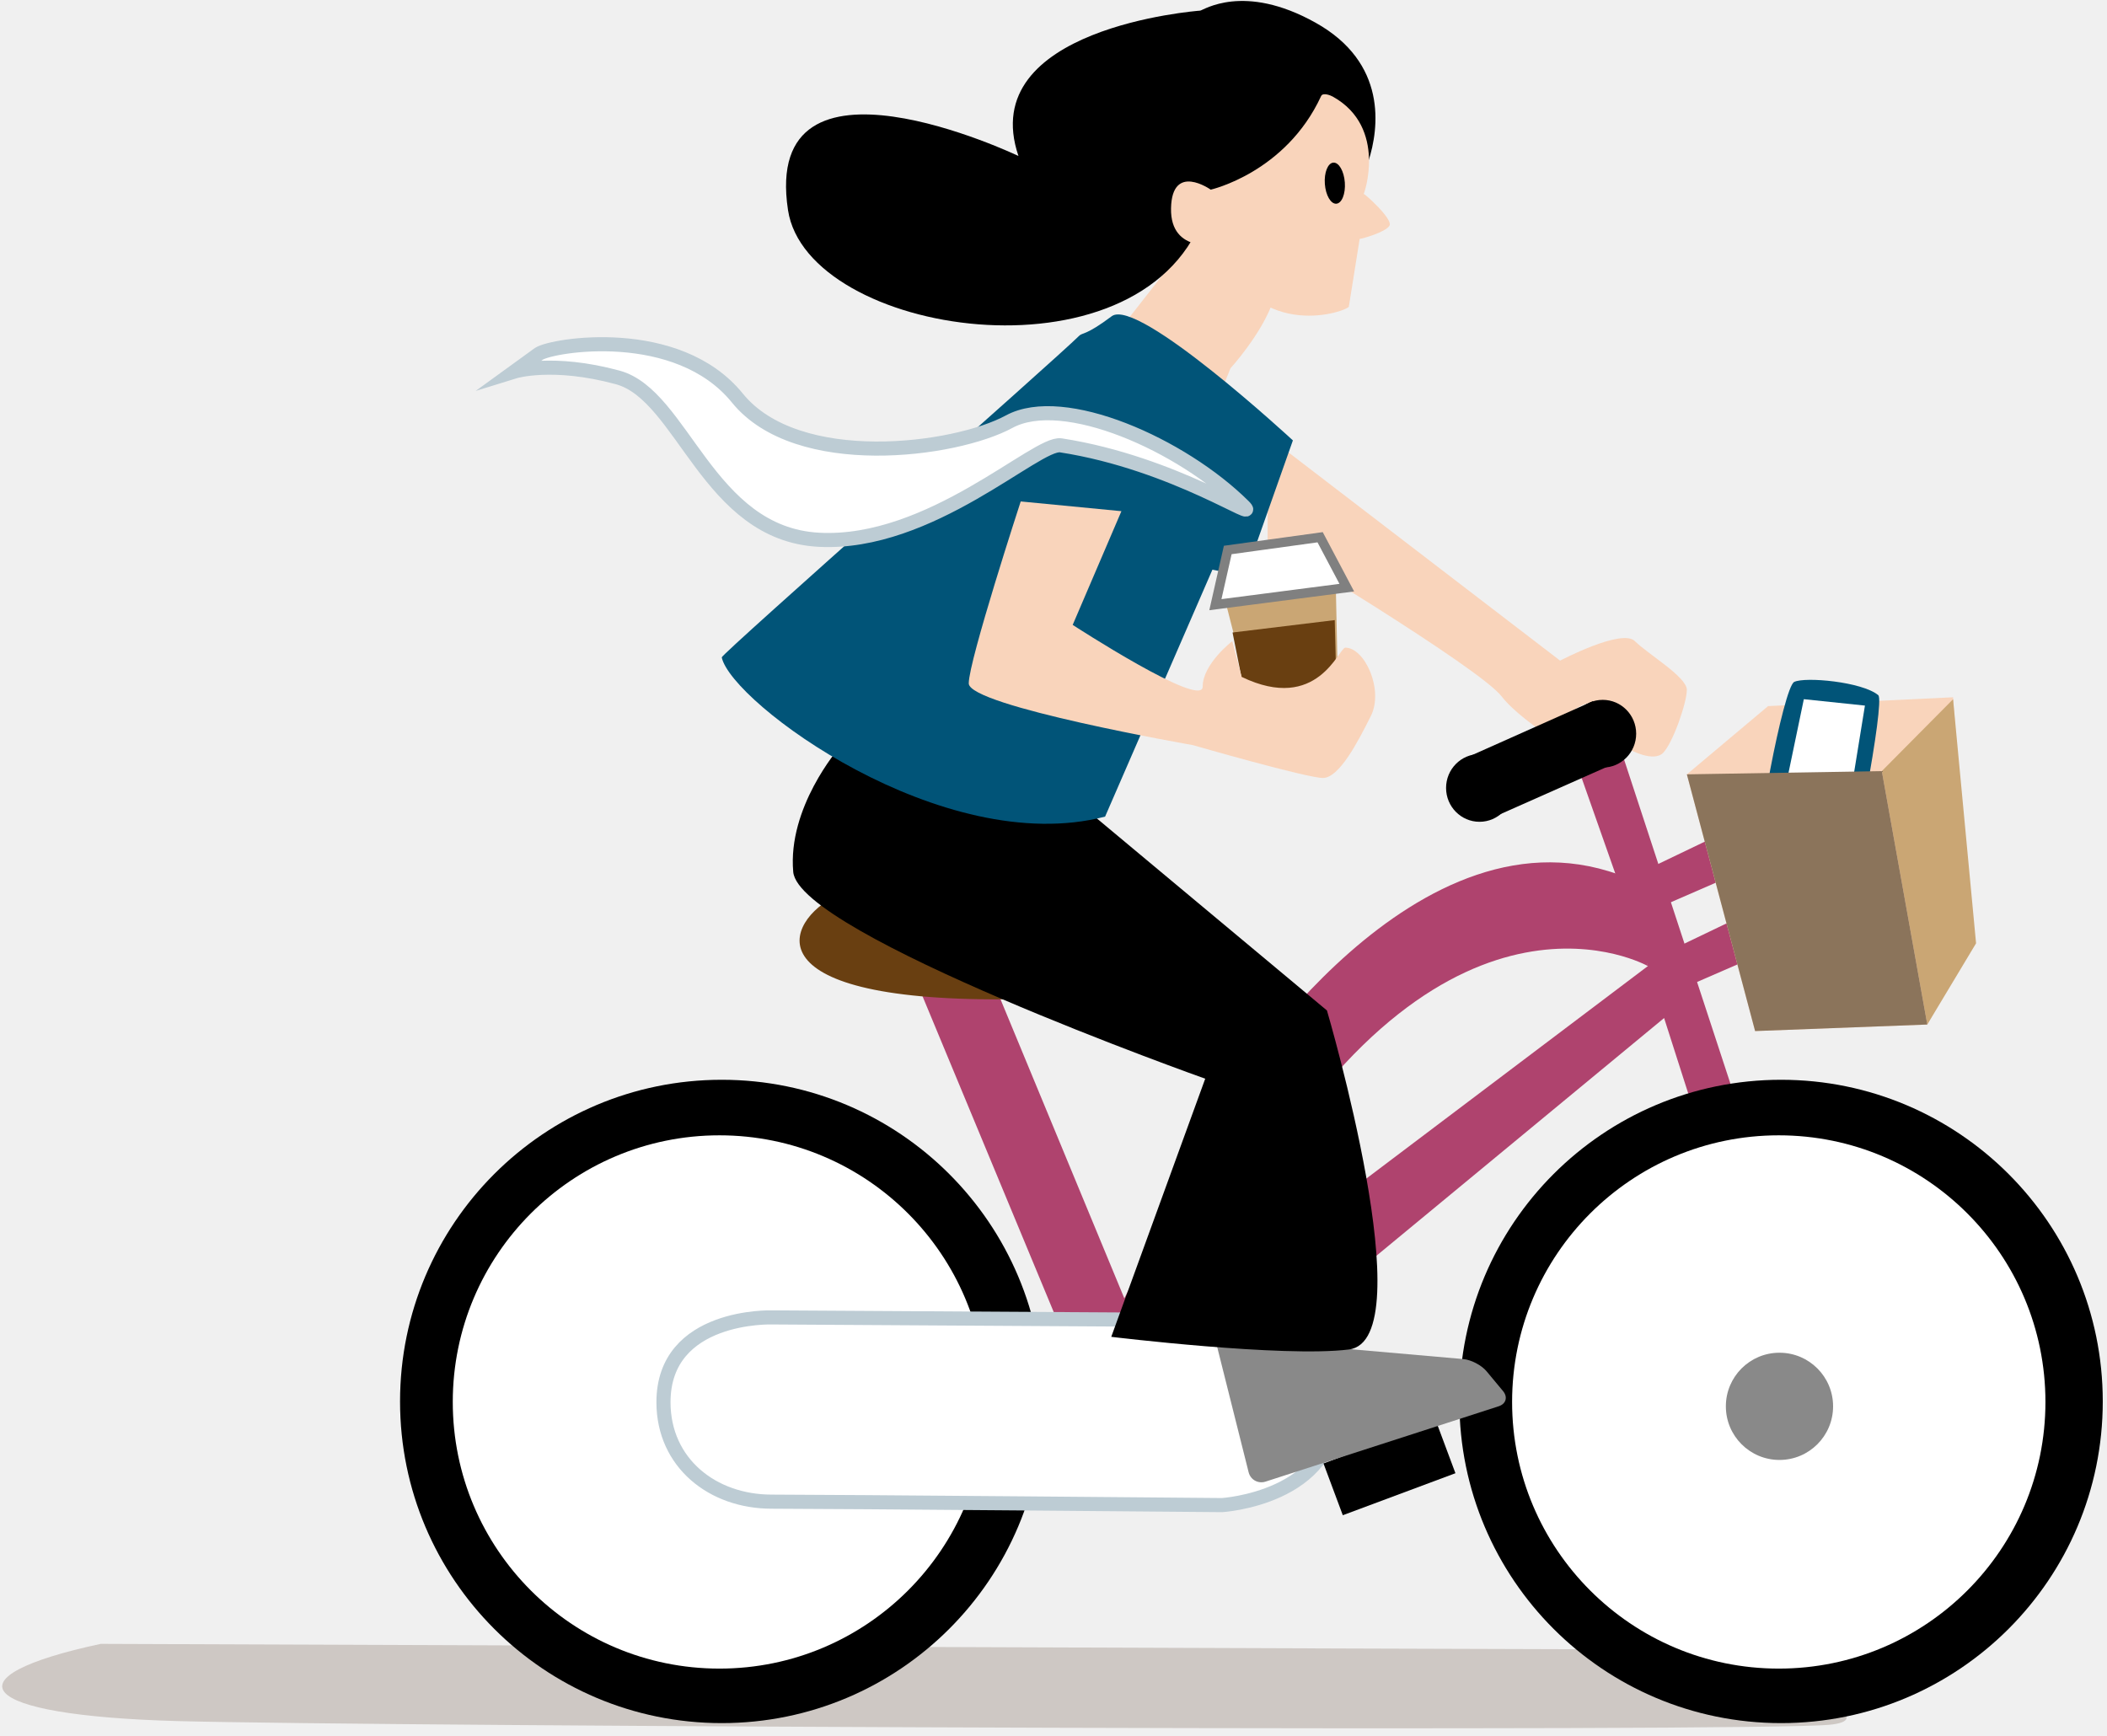
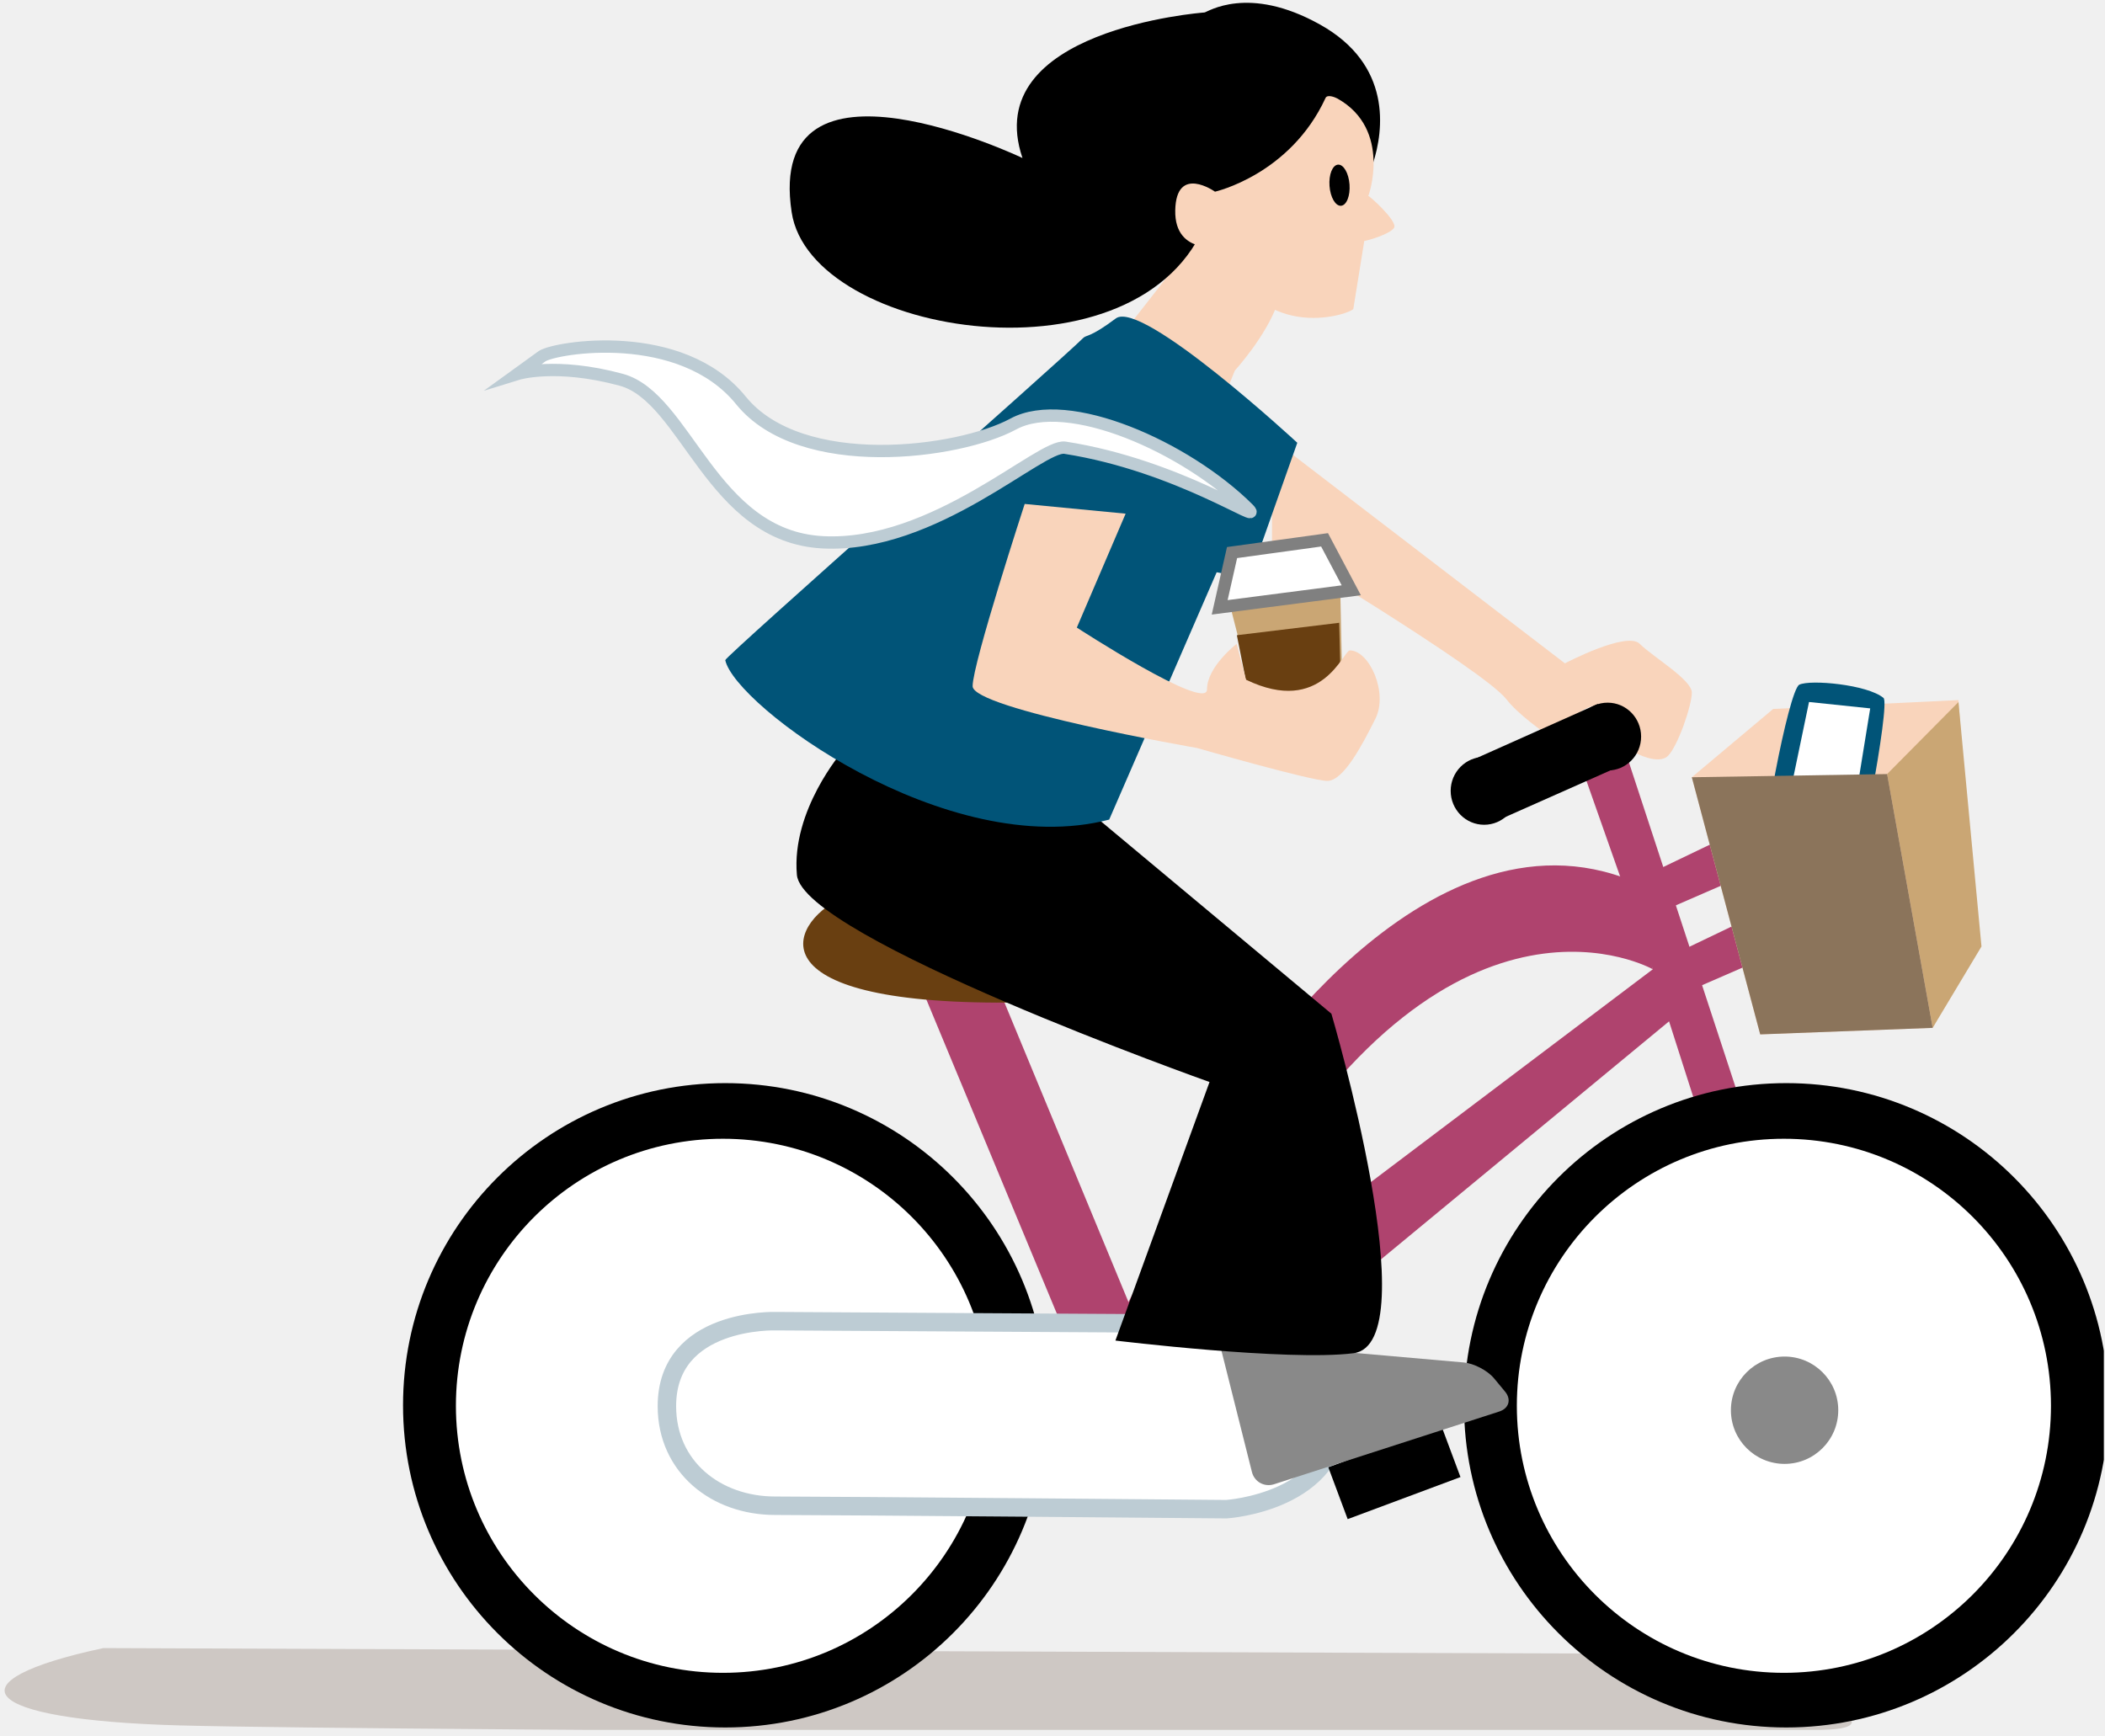
- <svg xmlns="http://www.w3.org/2000/svg" clip-rule="evenodd" fill-rule="evenodd" stroke-miterlimit="10" viewBox="0 0 448 369">
-   <g fill-rule="nonzero">
-     <path d="m21.42 349.56c-32.78 7.04-26.93 15.25 16.39 16.42 43.31 1.17 334.81 2.35 351.2.78 16.39-1.56-26.93-16.03-44.48-16.03s-323.11-1.17-323.11-1.17z" fill="#cec8c4" />
-     <path d="m261.25 232.37-23.5 46.3 5.53 17.96 16.58-13.82z" fill="#af436e" />
-     <path d="m194.92 208.88 37.31 89.82h22.11l99.49-82.22 5.53 17.28 8.98-2.08-23.6-71.93-8.98 4.15 14.62 41.53-107.1 80.84-32.33-78.08z" fill="#af436e" />
-     <path d="m243.14 84.45 11.6 10.91 6.89-17.05s6.57-7.17 9.06-14.25c2.49-7.07-9.76-23.14-9.76-23.14l-30.19 38.58z" fill="#f9d4bb" />
-     <path d="m255.69 46.34c-13.7 35.89-84.09 24.99-88.14-1.66-5.72-37.66 49-11.51 49-11.51-9.25-27.25 38.02-30.86 38.64-30.91s9.22-5.99 24.52 2.56c15.3 8.54 13.53 22.41 11.25 29.46" />
-     <path d="m286.79 65.24c-1.45 1.43-20.67 7.36-27.56-13.3 0 0-10.44 2.17-10.24-7.65s8.44-3.96 8.44-3.96 15.95-3.6 23.47-19.9c.37-.81 2.01-.16 2.5.12 11.72 6.55 6.56 21 6.54 20.7-.02-.32 6.33 5.36 5.5 6.74s-5.72 2.76-6.34 2.81z" fill="#f9d4bb" />
+ <svg xmlns="http://www.w3.org/2000/svg" width="100%" height="100%" viewBox="0 0 342 282" version="1.1" xml:space="preserve" style="fill-rule:evenodd;clip-rule:evenodd;stroke-miterlimit:10;">
+   <rect id="take-away" x="0" y="0" width="341.812" height="281.09" style="fill:none;" />
+   <clipPath id="_clip1">
+     <rect x="0" y="0" width="341.812" height="281.09" />
+   </clipPath>
+   <g clip-path="url(#_clip1)">
+     <g id="take-away1">
+       <path d="M16.782,267.796c-25.08,5.39 -20.61,11.67 12.54,12.57c33.15,0.9 256.22,1.8 268.77,0.6c12.54,-1.2 -20.61,-12.27 -34.04,-12.27c-13.44,0 -247.27,-0.9 -247.27,-0.9Z" style="fill:#cec8c4;fill-rule:nonzero;" />
+       <path d="M200.322,178.116l-17.98,35.43l4.23,13.75l12.69,-10.58l1.06,-38.6Z" style="fill:#af436e;fill-rule:nonzero;" />
+       <path d="M149.562,160.136l28.55,68.74l16.92,0l76.14,-62.92l4.23,13.22l6.88,-1.59l-18.07,-55.05l-6.87,3.18l11.19,31.78l-81.96,61.87l-24.74,-59.75l-12.27,0.52Z" style="fill:#af436e;fill-rule:nonzero;" />
+       <g>
+         <path d="M186.472,64.916l8.88,8.35l5.27,-13.05c-0,0 5.03,-5.49 6.94,-10.9c1.91,-5.41 -7.47,-17.71 -7.47,-17.71l-23.1,29.53l9.48,3.78Z" style="fill:#f9d4bb;fill-rule:nonzero;" />
+         <path d="M196.072,35.756c-10.48,27.47 -64.36,19.12 -67.45,-1.27c-4.38,-28.82 37.5,-8.81 37.5,-8.81c-7.08,-20.85 29.1,-23.61 29.57,-23.65c0.47,-0.04 7.06,-4.58 18.77,1.96c11.71,6.54 10.36,17.15 8.61,22.55" style="fill-rule:nonzero;" />
+         <path d="M219.872,50.216c-1.11,1.09 -15.82,5.63 -21.09,-10.18c-0,0 -7.99,1.66 -7.84,-5.86c0.15,-7.51 6.46,-3.03 6.46,-3.03c-0,0 12.21,-2.75 17.96,-15.23c0.29,-0.62 1.54,-0.12 1.92,0.09c8.97,5.01 5.02,16.07 5.01,15.84c-0.02,-0.25 4.84,4.1 4.21,5.16c-0.64,1.05 -4.38,2.11 -4.85,2.15l-1.78,11.06Z" style="fill:#f9d4bb;fill-rule:nonzero;" />
+         <path d="M217.389,26.752c0.897,-0.065 1.734,1.379 1.869,3.223c0.134,1.844 -0.486,3.394 -1.383,3.459c-0.898,0.066 -1.735,-1.379 -1.869,-3.223c-0.134,-1.844 0.486,-3.394 1.383,-3.459Z" />
+       </g>
+       <circle cx="117.832" cy="228.346" r="52.35" />
+       <circle cx="117.462" cy="228.426" r="43.39" style="fill:#fff;" />
+       <circle cx="290.212" cy="228.346" r="52.35" />
+       <circle cx="289.832" cy="228.426" r="43.39" style="fill:#fff;" />
+       <path d="M206.662,71.306l47.59,36.48c-0,0 10.05,-5.29 12.16,-3.17c2.11,2.11 8.46,5.82 8.46,7.93c-0,2.11 -2.28,8.67 -3.86,10.26c-1.59,1.59 -5.44,-0.54 -5.44,-0.54c-0,0 1.79,-9.69 -6.56,-7.6c-6.48,1.62 -2.36,7.9 -0.78,8.96c1.59,1.06 -9.8,-5.26 -13.5,-10.02c-3.7,-4.76 -38.07,-25.38 -38.07,-25.38l-0,-16.92Z" style="fill:#f9d4bb;fill-rule:nonzero;" />
+       <path d="M135.812,146.396c-8.46,4.76 -12.69,17.98 34.37,16.39c47.06,-1.59 -34.37,-16.39 -34.37,-16.39Z" style="fill:#693f11;fill-rule:nonzero;" />
+       <path d="M268.532,157.496c-0,0 -31.73,-17.98 -64.51,36.48l-3.7,-15.86c-0,0 30.67,-49.17 65.04,-34.9l3.17,14.28Z" style="fill:#af436e;fill-rule:nonzero;" />
+       <path d="M198.522,215.106l-72.48,-0.43c-0,0 -17.72,-0.6 -17.69,13.84c0.02,9.86 7.99,16.15 17.59,16.15c9.6,0 73.31,0.56 73.31,0.56c-0,0 18.33,-1.13 18.33,-15.88c0.01,-12.68 -19.06,-14.24 -19.06,-14.24Z" style="fill:#fff;fill-rule:nonzero;stroke:#bdccd4;stroke-width:3px;" />
+       <path d="M234.142,231.584l-18.328,6.836l3.142,8.423l18.328,-6.836l-3.142,-8.423Z" />
+       <g>
+         <path d="M199.852,214.436c-1.58,-0.46 -2.55,0.47 -2.15,2.07l5.7,22.68c0.4,1.6 2.02,2.49 3.59,1.99l36.6,-11.82c1.57,-0.51 1.99,-1.96 0.94,-3.23l-1.8,-2.17c-1.06,-1.27 -3.26,-2.42 -4.91,-2.57l-17.1,-1.5c-1.64,-0.14 -4.28,-0.64 -5.87,-1.1l-15,-4.35Z" style="fill:#898989;fill-rule:nonzero;" />
+       </g>
+       <path d="M136.872,122.066c-0,0 -8.33,9.61 -7.4,20.09c0.9,10.18 67.04,33.66 67.04,33.66l-15.29,42.01c-0,0 27.96,3.4 38.67,2.06c12.24,-1.53 -3.58,-55.17 -3.58,-55.17l-46.66,-38.95l-32.78,-3.7Z" style="fill-rule:nonzero;" />
+       <path d="M117.832,107.266c1.59,7.4 35.94,32.78 62.38,25.91l17.46,-40.19l5.29,1.06l7.81,-22.1c-0,0 -25.26,-23.38 -29.49,-20.2c-4.23,3.17 -4.76,2.64 -5.29,3.17c-3.7,3.7 -58.27,51.83 -58.16,52.35Z" style="fill:#015478;fill-rule:nonzero;" />
+       <path d="M265.362,143.216l13.21,-6.34l2.65,6.34l-12.16,5.29l-3.7,-5.29Z" style="fill:#af436e;fill-rule:nonzero;" />
+       <path d="M269.062,156.436l13.22,-6.34l2.64,6.34l-12.16,5.29l-3.7,-5.29Z" style="fill:#af436e;fill-rule:nonzero;" />
+       <path d="M274.872,126.296l11.11,41.78l28.02,-1.06l7.09,-13.08l-2.9,-40.18l-30.1,1.44l-13.22,11.1Z" style="fill:#f9d4bb;fill-rule:nonzero;" />
+       <circle cx="289.942" cy="229.146" r="8.72" style="fill:#898989;" />
+       <g>
+         <path d="M199.352,96.436l5.07,19.82l13.74,-1.51l-0.43,-19.9l-18.38,1.59Z" style="fill:#caa674;fill-rule:nonzero;" />
+         <path d="M200.172,89.786l15.03,-2.07l4.34,8.2l-21.38,2.77l2.01,-8.9Z" style="fill:#fff;fill-rule:nonzero;stroke:#808080;stroke-width:2px;" />
+         <path d="M200.952,103.216l16.63,-2.02l0.25,10.18l-14.84,2.04l-2.04,-10.2Z" style="fill:#693f11;fill-rule:nonzero;" />
+       </g>
+       <path d="M166.482,81.886c-0,0 -8.46,25.91 -8.46,29.61c-0,3.7 36.48,10.05 36.48,10.05c-0,0 18.51,5.34 21.15,5.34c2.64,0 5.69,-5.87 7.81,-10.1c2.12,-4.23 -0.99,-11.1 -4.16,-11.1c-1.06,0 -4.49,10.73 -16.86,4.76l-1.53,-5.82c-0,0 -4.81,3.7 -4.81,7.4c-0,3.7 -21.15,-10.05 -21.15,-10.05l7.93,-18.51l-16.4,-1.58Z" style="fill:#f9d4bb;fill-rule:nonzero;" />
+       <path d="M202.732,82.616c-10.04,-9.95 -29.27,-18.52 -38.12,-13.71c-8.85,4.8 -34.5,8.16 -44.23,-3.84c-9.73,-12.01 -30.08,-8.64 -32.29,-7.2l-3.98,2.88c-0,0 6.19,-1.92 16.81,0.96c10.62,2.88 14.6,25.45 32.73,26.41c18.14,0.96 35.43,-15.98 39.37,-15.37c18.57,2.88 32.88,13.02 29.71,9.87Z" style="fill:#fff;fill-rule:nonzero;stroke:#bdccd4;stroke-width:2px;" />
+       <ellipse cx="261.192" cy="119.686" rx="5.44" ry="5.51" />
+       <ellipse cx="241.132" cy="128.506" rx="5.44" ry="5.51" />
+       <path d="M306.602,125.776l11.59,-11.7l3.74,39.72l-7.93,13.22l-7.4,-41.24Z" style="fill:#caa674;fill-rule:nonzero;" />
+       <path d="M263.772,124.236l-21.18,9.4l-3.79,-9.97l20.79,-9.28l4.18,9.85Z" style="fill-rule:nonzero;" />
+       <g>
+         <path d="M306.012,113.406c-2.64,-2.19 -11.93,-3.02 -13.68,-2.15c-1.74,0.87 -6.69,27.09 -5.64,29.09c1.05,2 13.06,4.49 13.97,3.8c0.92,-0.7 6.53,-29.76 5.35,-30.74Z" style="fill:#015478;fill-rule:nonzero;" />
+         <path d="M303.852,115.106l-9.94,-1.04l-5.4,25.95l10.88,2.58l4.46,-27.49Z" style="fill:#fff;fill-rule:nonzero;" />
+       </g>
+       <path d="M274.872,126.296l31.73,-0.52l7.4,41.24l-28.02,1.06l-11.11,-41.78Z" style="fill:#8b745b;fill-rule:nonzero;" />
+     </g>
  </g>
-   <path d="m283.502 34.582c1.172-.085 2.267 1.803 2.442 4.214.175 2.412-.634 4.438-1.807 4.523-1.173.086-2.267-1.803-2.442-4.214s.634-4.438 1.807-4.523z" />
-   <circle cx="153.46" cy="298.01" r="68.4" />
-   <circle cx="152.97" cy="298.12" fill="#fff" r="56.7" />
-   <circle cx="378.7" cy="298.01" r="68.4" />
-   <circle cx="378.21" cy="298.12" fill="#fff" r="56.7" />
-   <path d="m269.54 92.81 62.18 47.67s13.13-6.91 15.89-4.15 11.05 7.6 11.05 10.36-2.98 11.33-5.05 13.41-7.1-.71-7.1-.71 2.34-12.66-8.58-9.93c-8.47 2.12-3.09 10.33-1.01 11.71 2.07 1.38-12.81-6.87-17.64-13.09-4.84-6.22-49.75-33.16-49.75-33.16v-22.11z" fill="#f9d4bb" fill-rule="nonzero" />
-   <path d="m176.95 190.92c-11.05 6.22-16.58 23.49 44.91 21.42s-44.91-21.42-44.91-21.42z" fill="#693f11" fill-rule="nonzero" />
-   <path d="m350.38 205.43s-41.46-23.49-84.29 47.67l-4.84-20.73s40.07-64.26 84.98-45.6z" fill="#af436e" fill-rule="nonzero" />
-   <path d="m258.89 280.71-94.71-.57s-23.15-.79-23.11 18.08c.03 12.88 10.44 21.1 22.99 21.1s95.8.73 95.8.73 23.96-1.48 23.96-20.75c-.01-16.56-24.93-18.59-24.93-18.59z" fill="#fff" fill-rule="nonzero" stroke="#bdccd4" stroke-width="3" />
-   <path d="m305.356 302.263-23.95 8.933 4.107 11.01 23.949-8.933z" />
-   <path d="m259.75 279.57c-1.58-.46-2.55.47-2.15 2.07l7.89 31.43c.4 1.6 2.02 2.49 3.59 1.99l49.57-16.02c1.57-.51 1.99-1.96.94-3.23l-3.53-4.24c-1.06-1.27-3.26-2.42-4.91-2.57l-24.18-2.12c-1.64-.14-4.28-.64-5.87-1.1z" fill="#898989" fill-rule="nonzero" />
-   <path d="m178.33 159.14s-10.89 12.56-9.67 26.26c1.18 13.3 87.6 43.98 87.6 43.98l-19.98 54.89s36.54 4.44 50.53 2.69c15.99-2-4.67-72.09-4.67-72.09l-60.97-50.89z" fill-rule="nonzero" />
-   <path d="m153.46 139.79c2.07 9.67 46.97 42.84 81.51 33.86l22.82-52.51 6.91 1.38 10.2-28.87s-33-30.55-38.53-26.4-6.22 3.45-6.91 4.15c-4.83 4.83-76.14 67.71-76 68.39z" fill="#015478" fill-rule="nonzero" />
-   <path d="m346.23 186.77 17.27-8.29 3.46 8.29-15.89 6.91z" fill="#af436e" fill-rule="nonzero" />
-   <path d="m351.07 204.05 17.27-8.29 3.45 8.29-15.89 6.91z" fill="#af436e" fill-rule="nonzero" />
-   <path d="m358.67 164.66 14.51 54.59 36.61-1.39 9.26-17.09-3.78-52.5-39.33 1.88z" fill="#f9d4bb" fill-rule="nonzero" />
-   <circle cx="378.36" cy="299.05" fill="#898989" r="11.4" />
-   <path d="m259.98 125.63 6.62 25.9 17.96-1.96-.56-26.01z" fill="#caa674" fill-rule="nonzero" />
-   <path d="m261.05 116.95 19.64-2.71 5.67 10.72-27.94 3.62z" fill="#fff" fill-rule="nonzero" stroke="#808080" stroke-width="2" />
-   <path d="m262.07 134.5 21.73-2.64.33 13.3-19.4 2.66z" fill="#693f11" fill-rule="nonzero" />
-   <path d="m217.03 106.63s-11.05 33.86-11.05 38.69 47.67 13.13 47.67 13.13 24.18 6.98 27.64 6.98c3.45 0 7.44-7.67 10.2-13.2s-1.29-14.51-5.44-14.51c-1.38 0-5.87 14.02-22.04 6.22l-2-7.6s-6.29 4.84-6.29 9.67-27.64-13.13-27.64-13.13l10.36-24.18z" fill="#f9d4bb" fill-rule="nonzero" />
-   <path d="m264.39 107.58c-13.11-13-38.25-24.19-49.81-17.92-11.56 6.28-45.08 10.67-57.8-5.02s-39.3-11.3-42.19-9.41l-5.2 3.77s8.09-2.51 21.96 1.26 19.07 33.26 42.77 34.52 46.29-20.88 51.44-20.08c24.28 3.75 42.98 16.99 38.83 12.88z" fill="#fff" fill-rule="nonzero" stroke="#bdccd4" stroke-width="3" />
-   <ellipse cx="340.78" cy="156.02" rx="7.11" ry="7.2" />
-   <ellipse cx="314.58" cy="167.55" rx="7.11" ry="7.2" />
-   <path d="m400.12 163.97 15.15-15.28 4.89 51.9-10.37 17.27z" fill="#caa674" fill-rule="nonzero" />
-   <path d="m344.16 161.97-27.68 12.28-4.95-13.03 27.17-12.12z" fill-rule="nonzero" />
-   <path d="m399.36 147.82c-3.45-2.86-15.59-3.95-17.87-2.81-2.28 1.13-8.74 35.4-7.37 38.01s17.07 5.87 18.26 4.96 8.52-38.88 6.98-40.16z" fill="#015478" fill-rule="nonzero" />
-   <path d="m396.53 150.04-12.99-1.36-7.06 33.91 14.22 3.37z" fill="#fff" fill-rule="nonzero" />
-   <path d="m358.67 164.66 41.45-.69 9.67 53.89-36.61 1.39z" fill="#8b745b" fill-rule="nonzero" />
</svg>
